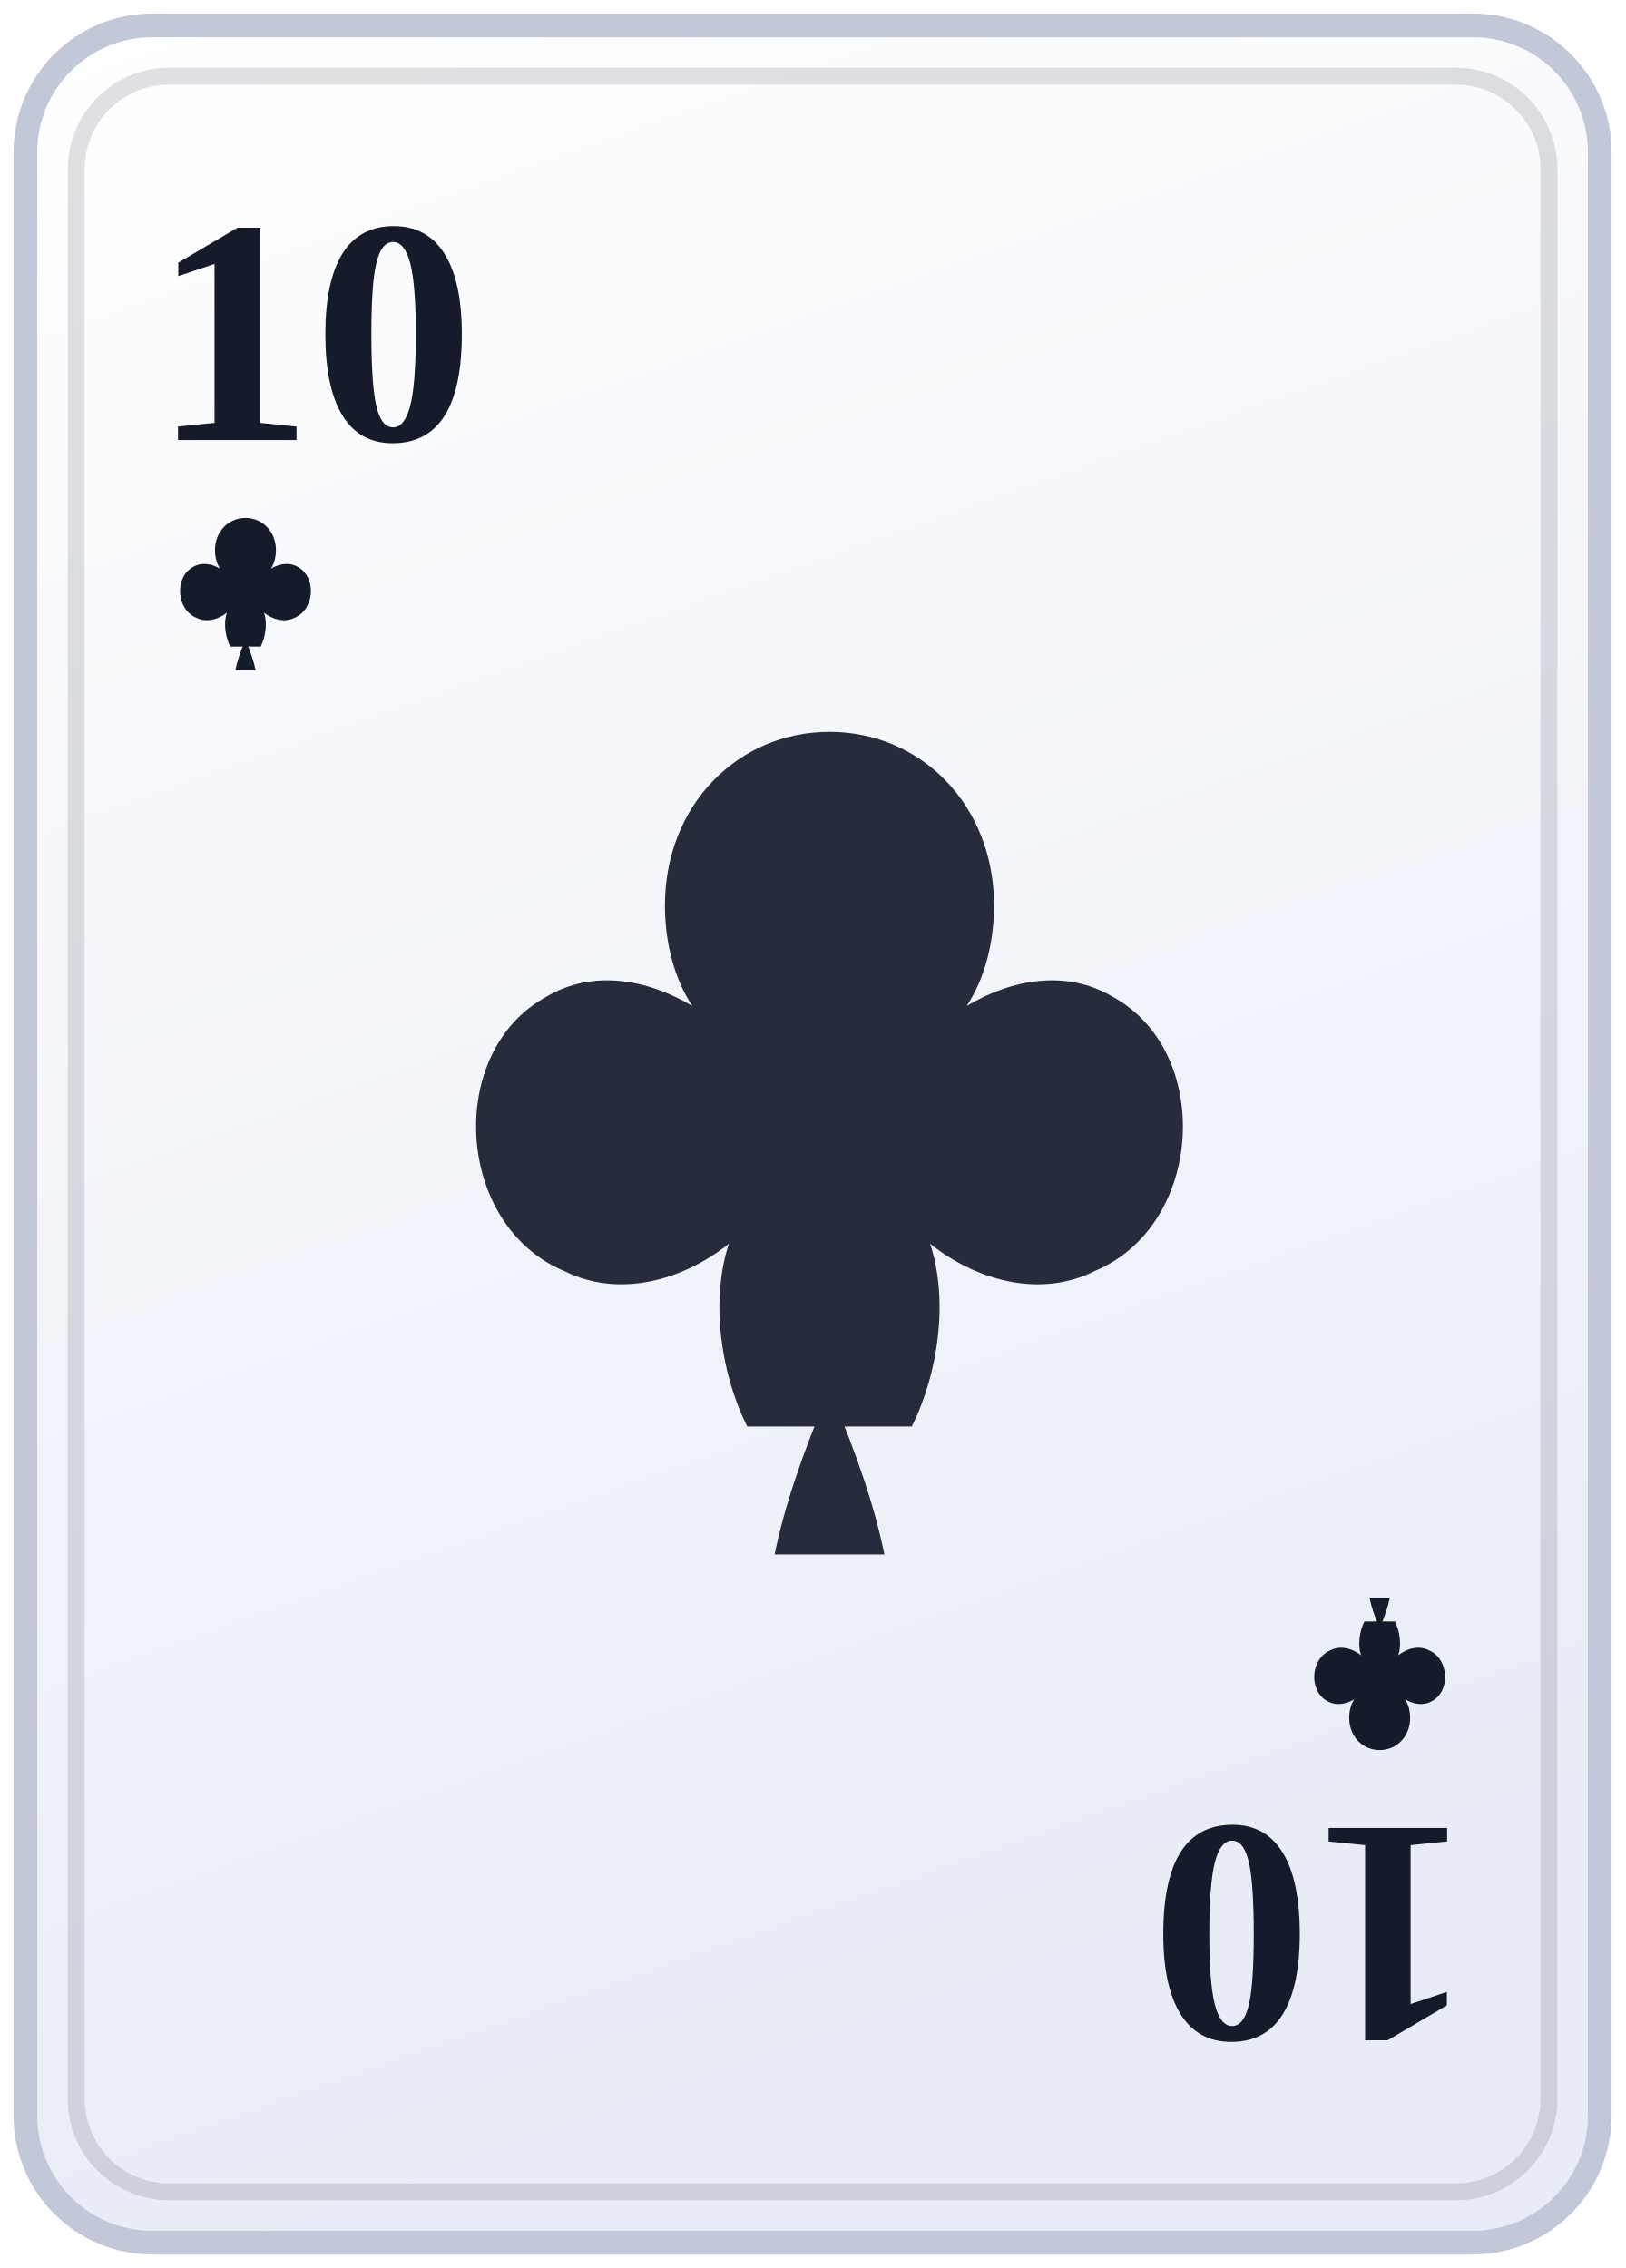
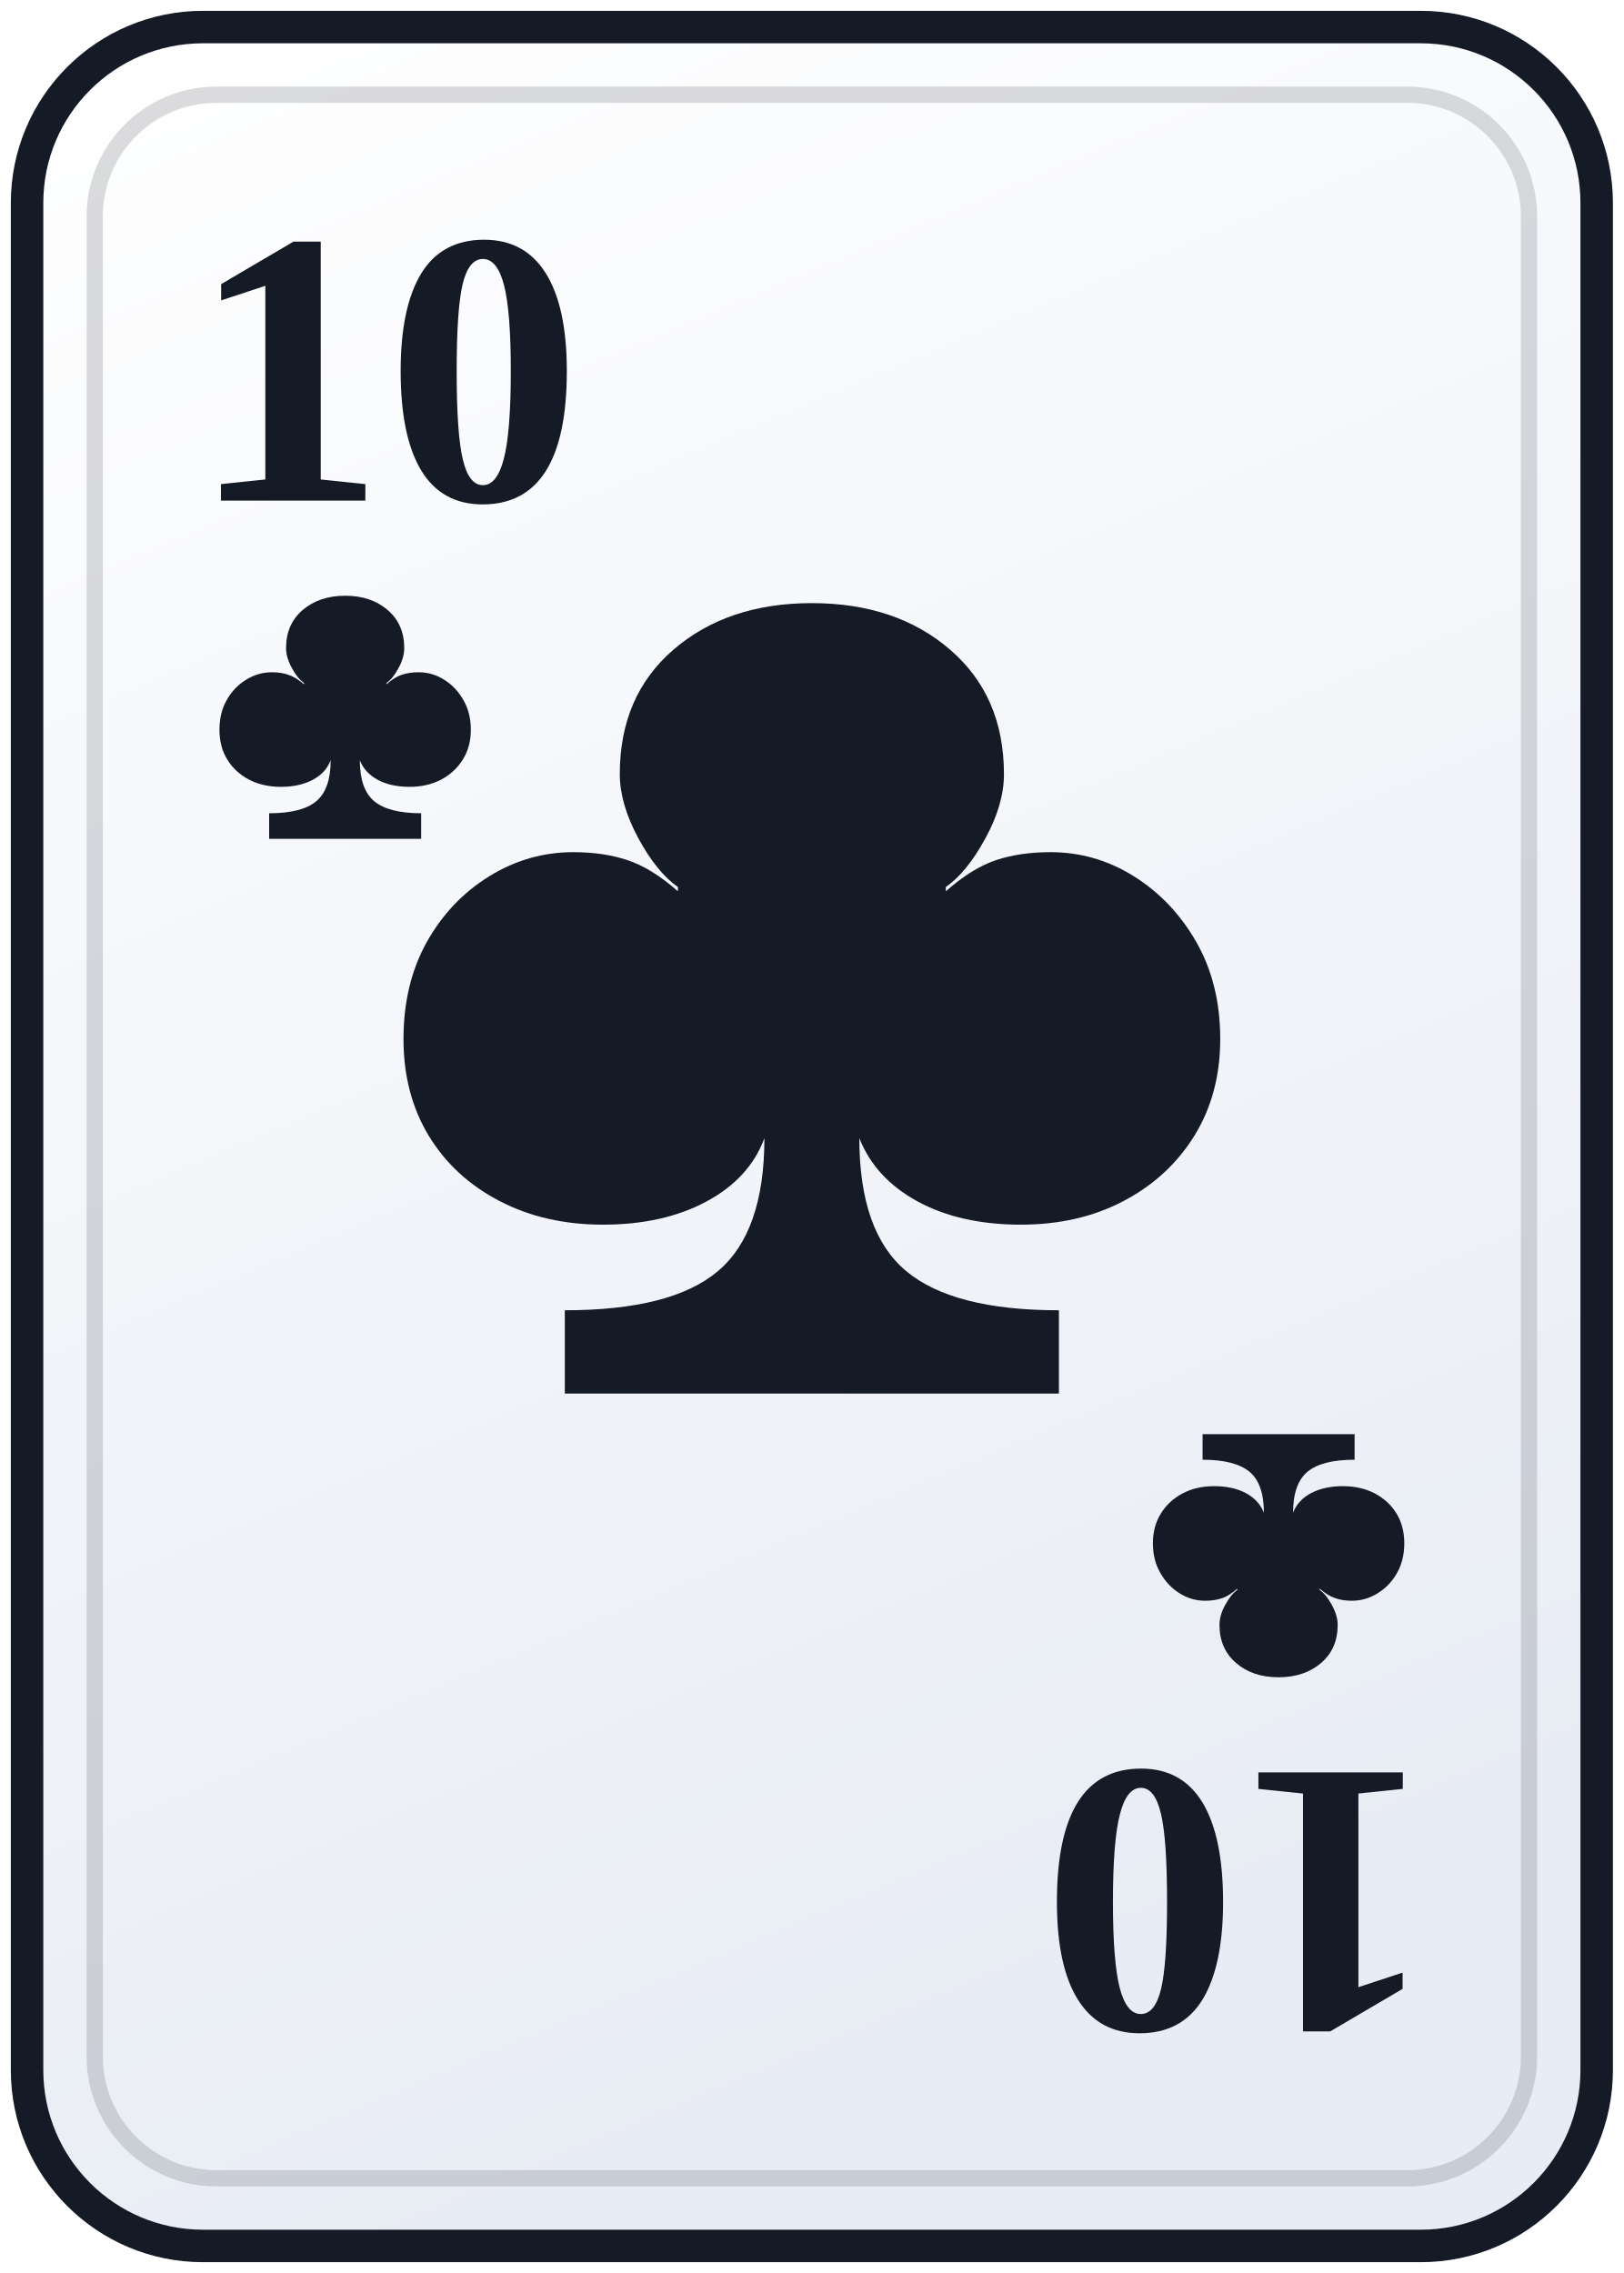
- <svg xmlns="http://www.w3.org/2000/svg" viewBox="0 0 96 134" width="96" height="134">
+ <svg xmlns="http://www.w3.org/2000/svg" viewBox="0 0 120 168" width="120" height="168">
  <defs>
-     <linearGradient id="paper" x1="0" y1="0" x2="0.25" y2="1">
+     <linearGradient id="paper" x1="0" y1="0" x2="0.3" y2="1">
      <stop offset="0" stop-color="#ffffff" />
-       <stop offset="1" stop-color="#e7ecf6" />
+       <stop offset="1" stop-color="#e8ecf4" />
    </linearGradient>
  </defs>
-   <rect x="1.5" y="1.5" width="93" height="131" rx="7.5" fill="url(#paper)" stroke="#c2c8d8" stroke-width="1.4" />
-   <rect x="4.5" y="4.5" width="87" height="125" rx="5.5" fill="none" stroke="#151b2b" stroke-opacity="0.13" />
-   <text x="9" y="26" font-family="Georgia,'Times New Roman',serif" font-weight="700" font-size="19" fill="#151b2b">10</text>
-   <path d="M50 6c-10 0-18 8-18 19 0 4 1 8 3 11-5-3-11-4-16-1C8 41 9 60 21 65c6 3 13 1 18-3-2 6-1 14 2 20h18c3-6 4-14 2-20 5 4 12 6 18 3 12-5 13-24 2-30-5-3-11-2-16 1 2-3 3-7 3-11 0-11-8-19-18-19Z M50 78c-3 7-5 13-6 18h12c-1-5-3-11-6-18Z" transform="translate(9.5,30) scale(0.1)" fill="#151b2b" />
-   <path d="M50 6c-10 0-18 8-18 19 0 4 1 8 3 11-5-3-11-4-16-1C8 41 9 60 21 65c6 3 13 1 18-3-2 6-1 14 2 20h18c3-6 4-14 2-20 5 4 12 6 18 3 12-5 13-24 2-30-5-3-11-2-16 1 2-3 3-7 3-11 0-11-8-19-18-19Z M50 78c-3 7-5 13-6 18h12c-1-5-3-11-6-18Z" transform="translate(22,40) scale(0.54)" fill="#151b2b" opacity="0.92" />
-   <g transform="rotate(180 48 67)">
-     <text x="9" y="26" font-family="Georgia,'Times New Roman',serif" font-weight="700" font-size="19" fill="#151b2b">10</text>
-     <path d="M50 6c-10 0-18 8-18 19 0 4 1 8 3 11-5-3-11-4-16-1C8 41 9 60 21 65c6 3 13 1 18-3-2 6-1 14 2 20h18c3-6 4-14 2-20 5 4 12 6 18 3 12-5 13-24 2-30-5-3-11-2-16 1 2-3 3-7 3-11 0-11-8-19-18-19Z M50 78c-3 7-5 13-6 18h12c-1-5-3-11-6-18Z" transform="translate(9.5,30) scale(0.1)" fill="#151b2b" />
+   <rect x="2" y="2" width="116" height="164" rx="13" fill="url(#paper)" stroke="#141a26" stroke-width="2.4" />
+   <rect x="7" y="7" width="106" height="154" rx="9" fill="none" stroke="#141a26" stroke-opacity="0.15" stroke-width="1.2" />
+   <g fill="#141a26">
+     <text x="14" y="37" font-family="Georgia,'Times New Roman',serif" font-size="29" font-weight="700">10</text>
+     <text x="15" y="62" font-family="'Segoe UI Symbol','Apple Symbols','Noto Sans Symbols 2','DejaVu Sans',serif" font-size="24">♣</text>
+   </g>
+   <text x="60" y="103" text-anchor="middle" font-family="'Segoe UI Symbol','Apple Symbols','Noto Sans Symbols 2','DejaVu Sans',serif" font-size="78" fill="#141a26">♣</text>
+   <g transform="rotate(180 60 84)">
+     <g fill="#141a26">
+       <text x="14" y="37" font-family="Georgia,'Times New Roman',serif" font-size="29" font-weight="700">10</text>
+       <text x="15" y="62" font-family="'Segoe UI Symbol','Apple Symbols','Noto Sans Symbols 2','DejaVu Sans',serif" font-size="24">♣</text>
+     </g>
  </g>
</svg>
